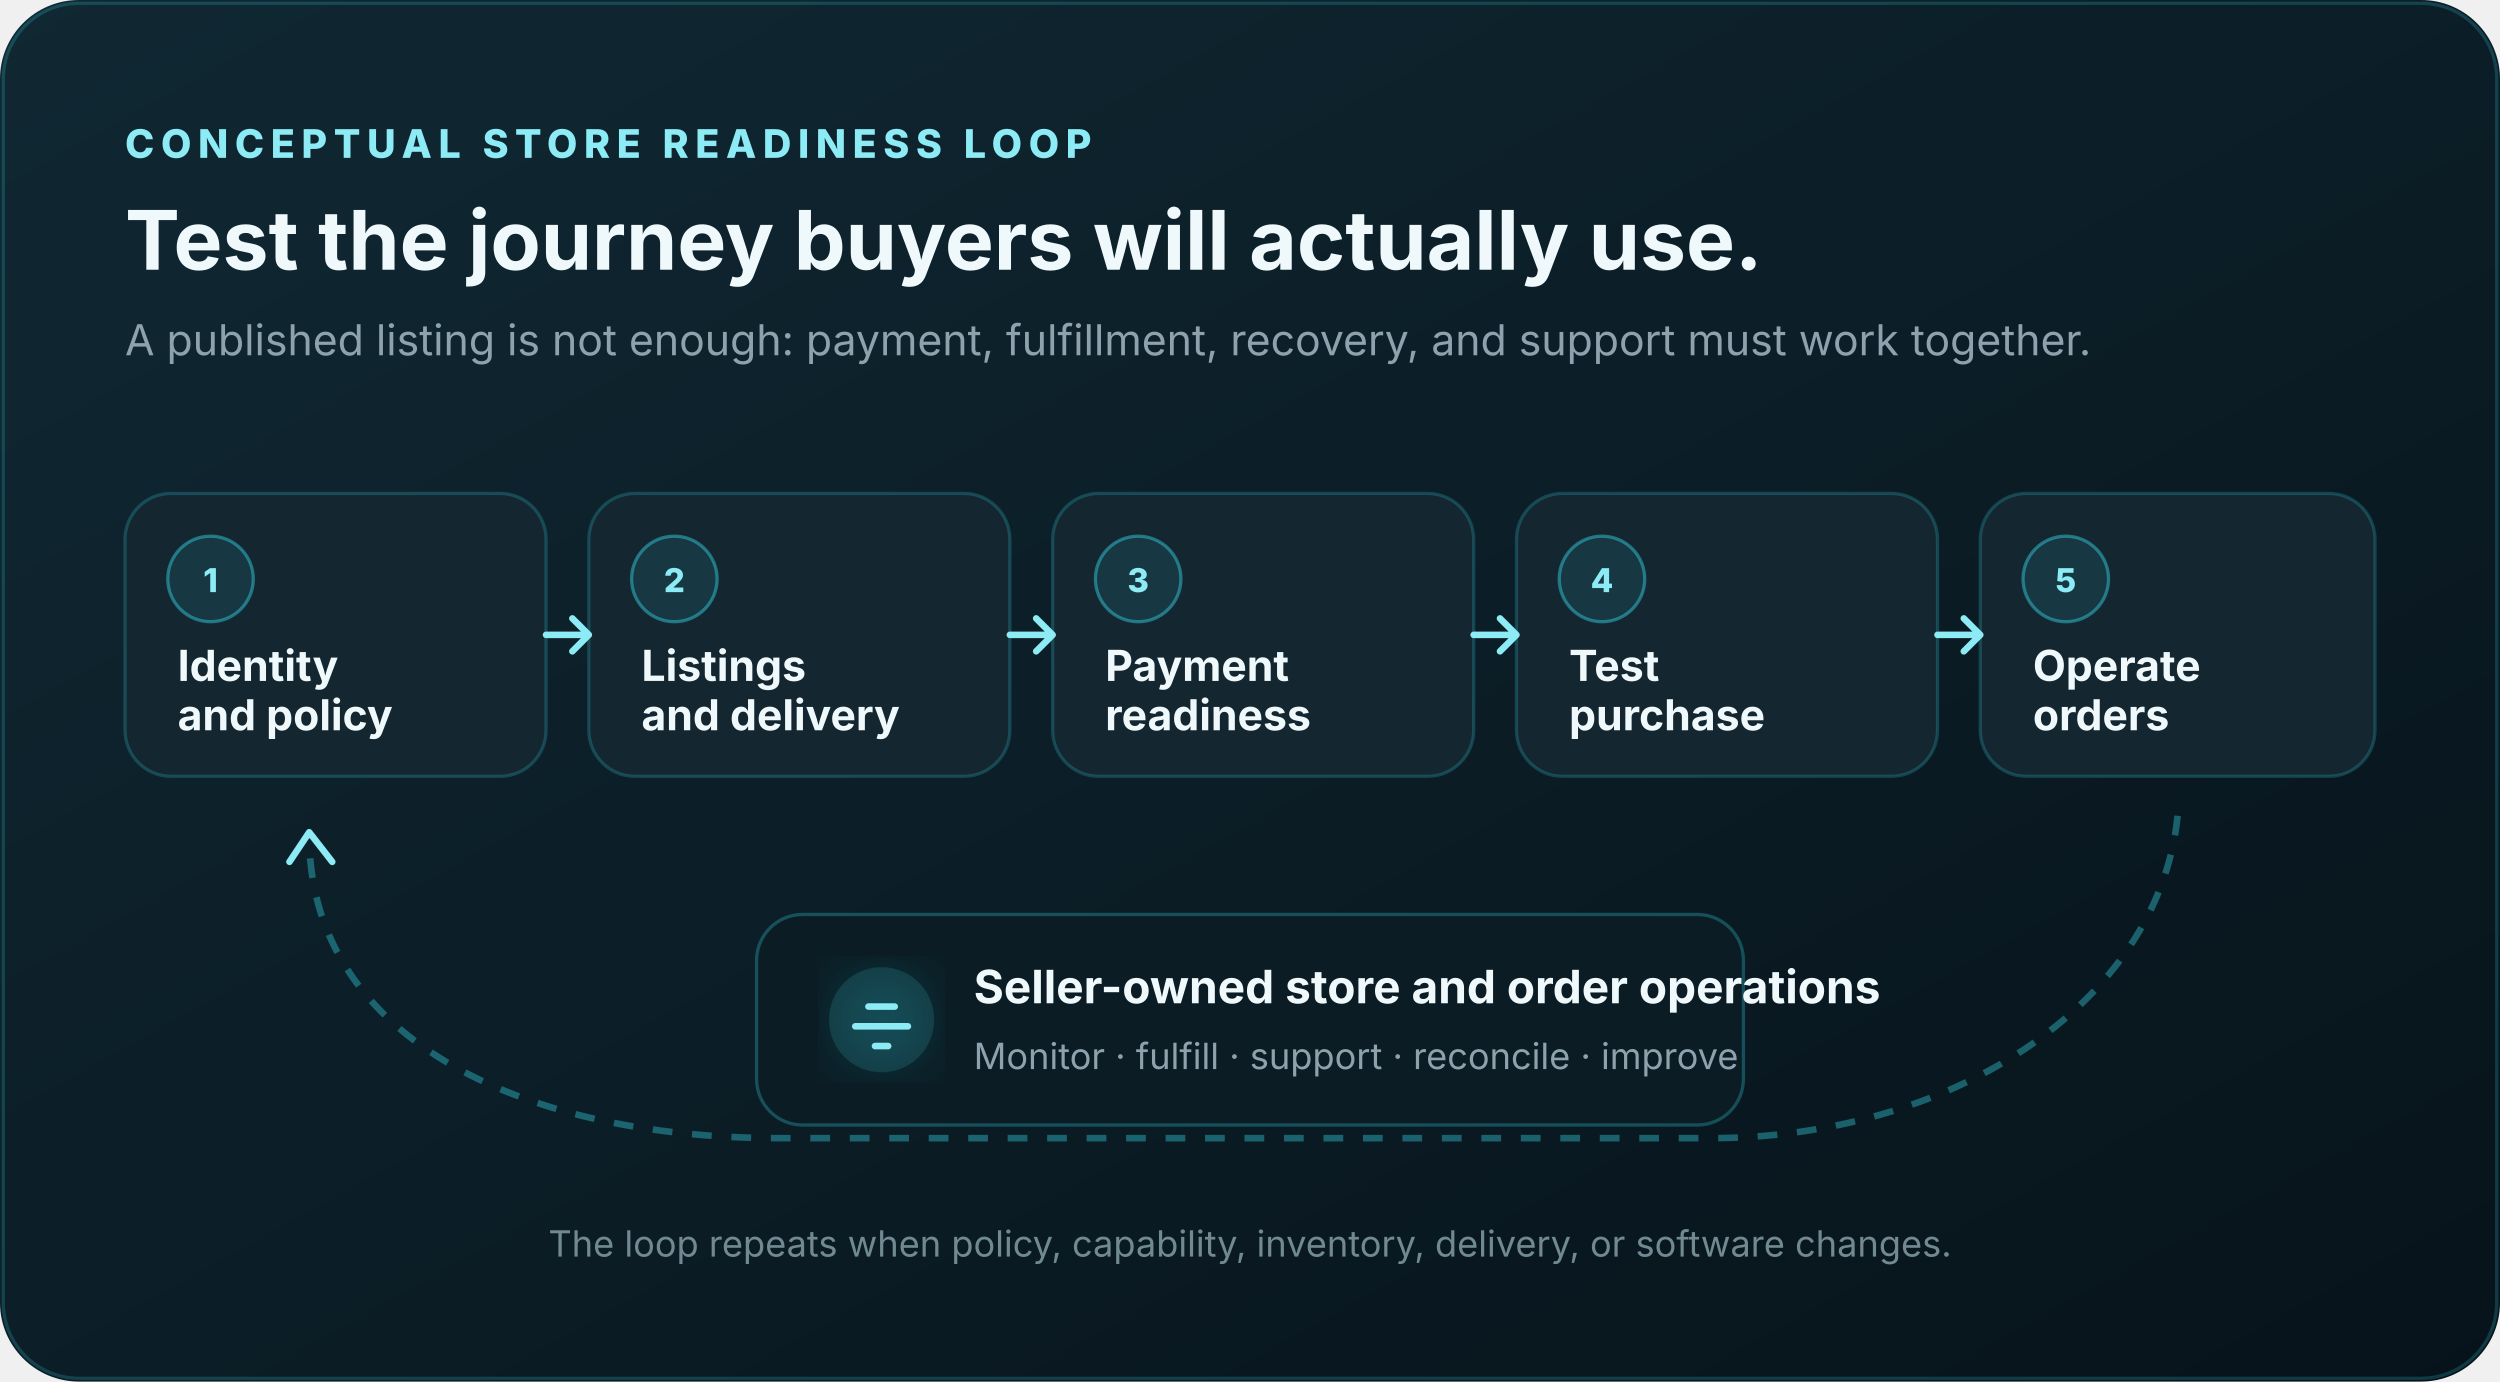
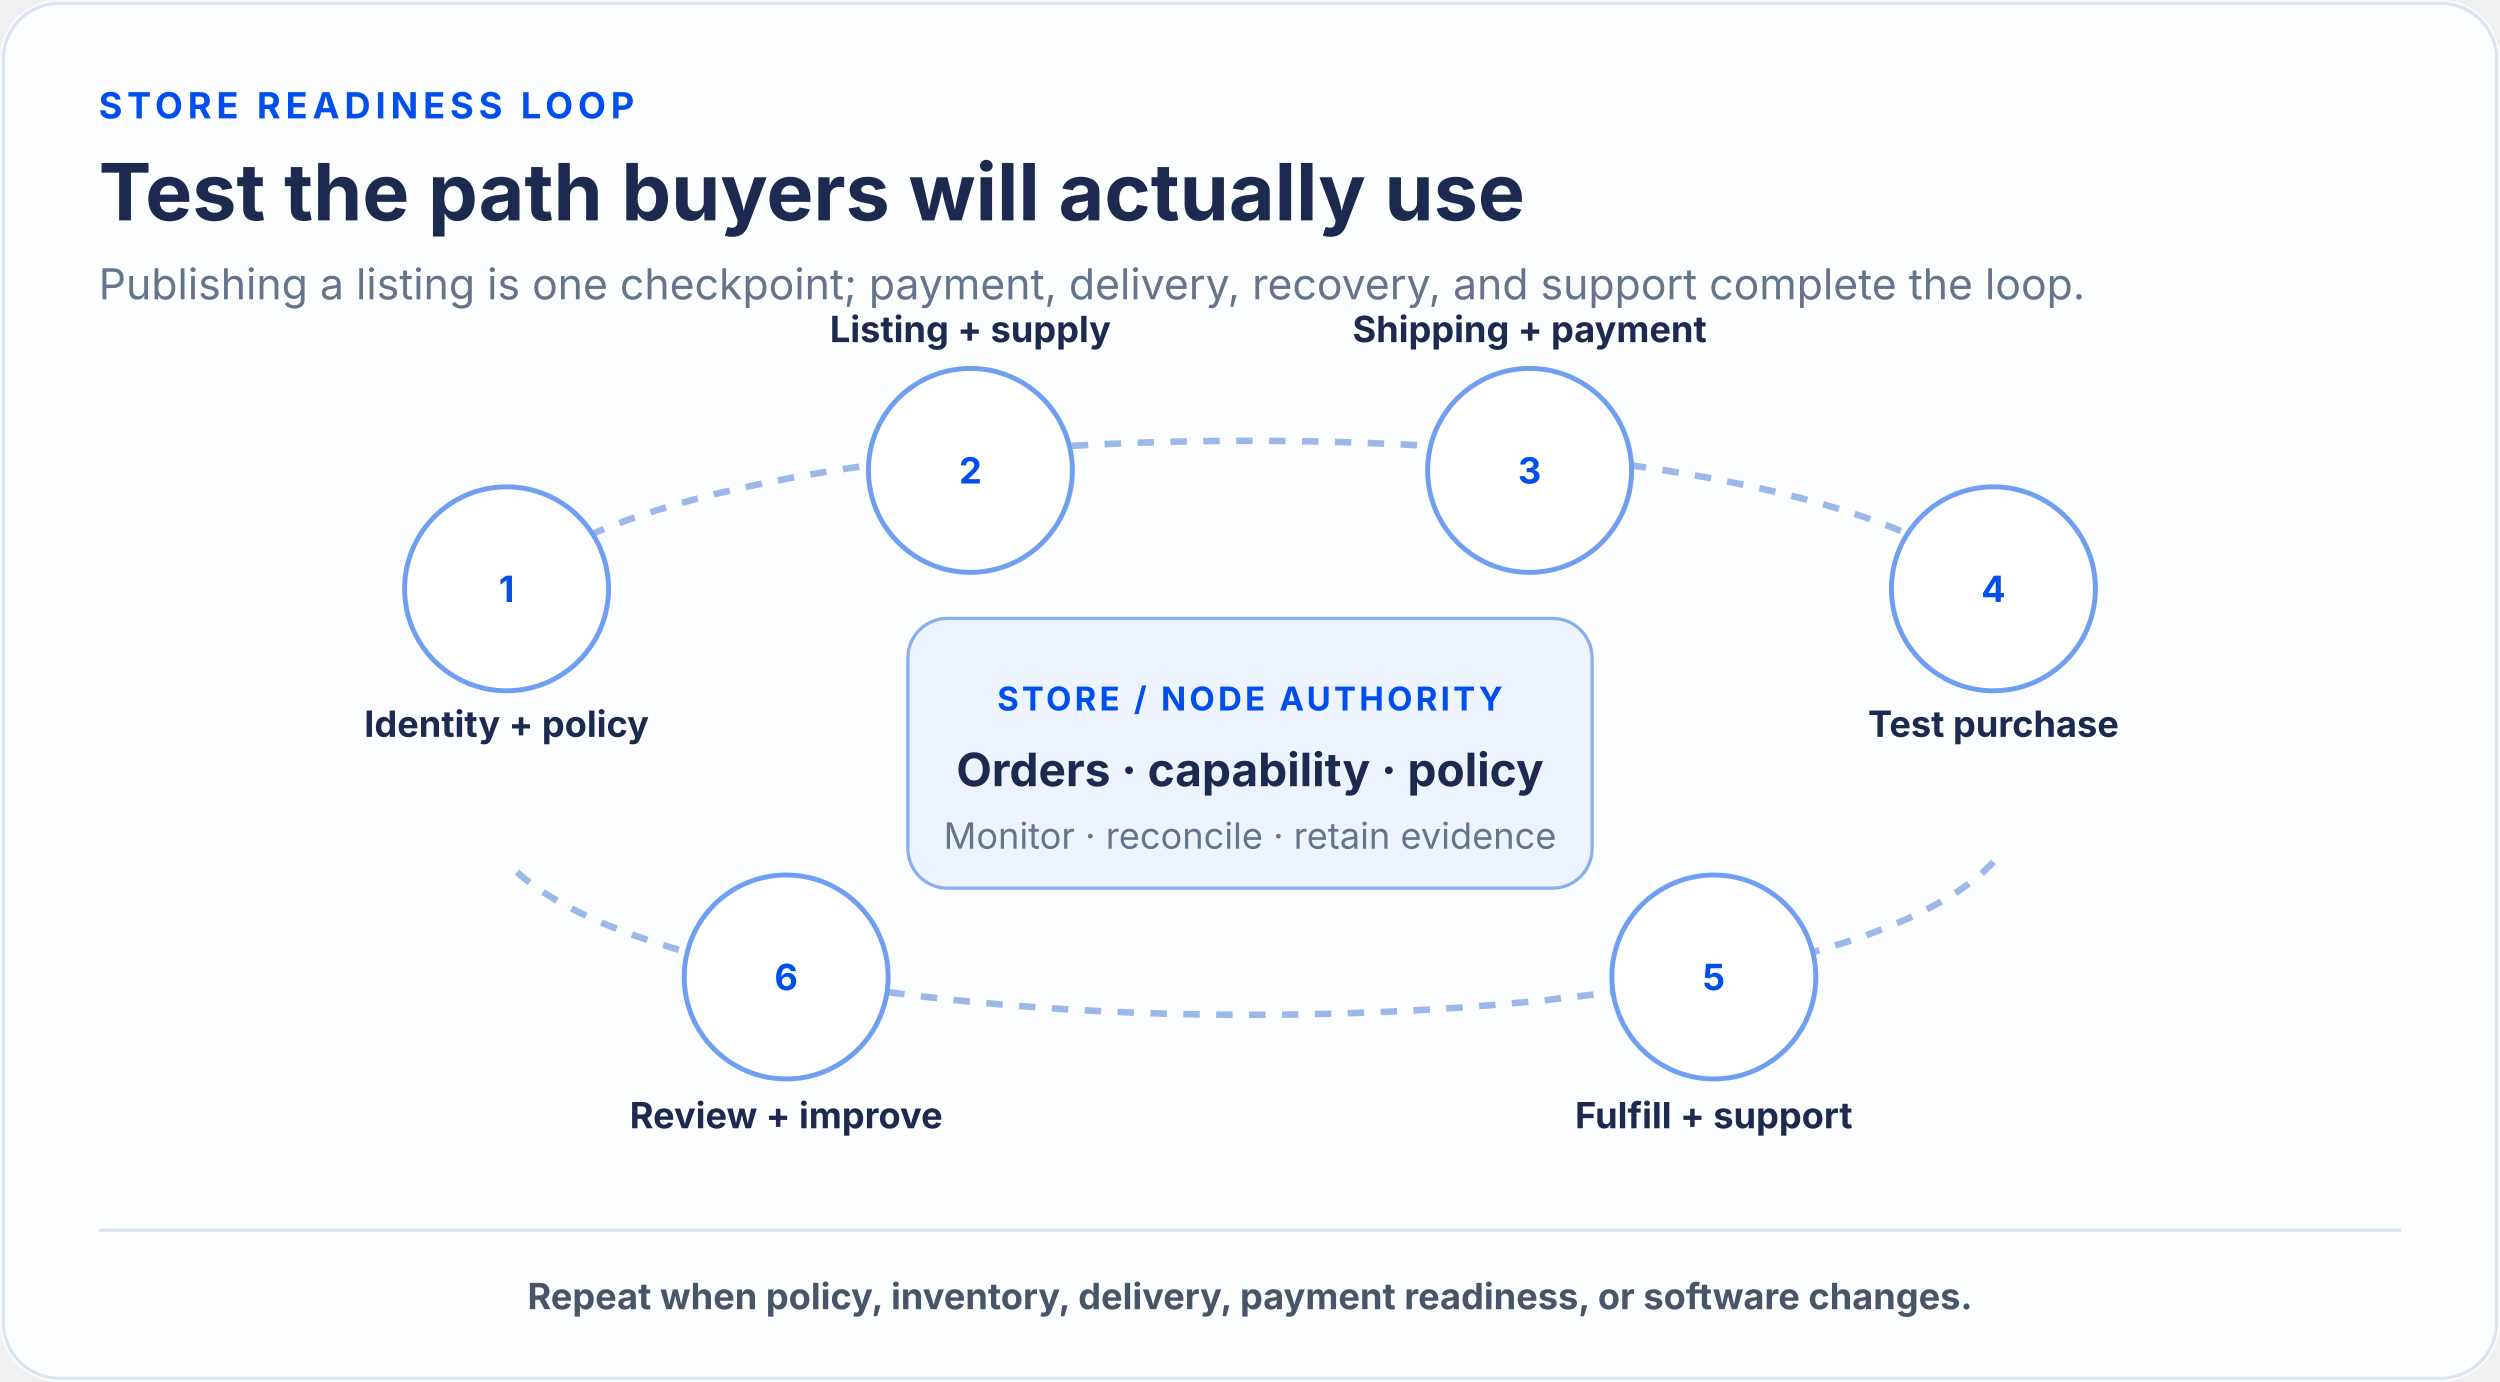
<svg xmlns="http://www.w3.org/2000/svg" width="760" height="420" viewBox="0 0 760 420" role="img" aria-labelledby="title desc">
-   <defs>
-     <linearGradient id="bg" x1="0" y1="0" x2="1" y2="1">
-       <stop offset="0" stop-color="#102833" />
-       <stop offset="1" stop-color="#07131a" />
-     </linearGradient>
-     <filter id="glow">
-       <feGaussianBlur stdDeviation="8" result="b" />
-       <feMerge>
-         <feMergeNode in="b" />
-         <feMergeNode in="SourceGraphic" />
-       </feMerge>
-     </filter>
-   </defs>
-   <rect width="760" height="420" rx="24" fill="url(#bg)" />
-   <rect x="1" y="1" width="758" height="418" rx="23" fill="none" stroke="#35d7e8" stroke-opacity=".2" />
-   <g font-family="Inter, system-ui, sans-serif">
-     <text x="38" y="48" fill="#8cebf4" font-size="12" font-weight="800" letter-spacing="2">CONCEPTUAL STORE READINESS LOOP</text>
-     <text x="38" y="82" fill="#eff8fb" font-size="25" font-weight="750">Test the journey buyers will actually use.</text>
-     <text x="38" y="108" fill="#8da2ad" font-size="13">A published listing is not enough: payment, fulfillment, recovery, and support must work together.</text>
-     <g fill="#142630" stroke="#35d7e8" stroke-opacity=".22">
-       <rect x="38" y="150" width="128" height="86" rx="14" />
-       <rect x="179" y="150" width="128" height="86" rx="14" />
-       <rect x="320" y="150" width="128" height="86" rx="14" />
-       <rect x="461" y="150" width="128" height="86" rx="14" />
-       <rect x="602" y="150" width="120" height="86" rx="14" />
+   <rect width="760" height="420" rx="18" fill="#fbfdff" />
+   <rect x="1" y="1" width="758" height="418" rx="17" fill="none" stroke="#dbe5f1" />
+   <g font-family="Inter, ui-sans-serif, system-ui, sans-serif">
+     <text x="30" y="36" fill="#004eeb" font-size="11" font-weight="700" letter-spacing="1.5">STORE READINESS LOOP</text>
+     <text x="30" y="67" fill="#1b2a4e" font-size="24" font-weight="750">Test the path buyers will actually use</text>
+     <text x="30" y="91" fill="#64748b" font-size="13">Publishing a listing is one checkpoint; payment, delivery, recovery, and support complete the loop.</text>
+     <path d="M154 179C211 119 549 119 606 179M606 262C549 324 211 324 154 262" fill="none" stroke="#9bb8e8" stroke-width="2" stroke-dasharray="5 5" />
+     <g fill="#ffffff" stroke="#6f9ff1" stroke-width="1.5">
+       <circle cx="154" cy="179" r="31" />
+       <circle cx="295" cy="143" r="31" />
+       <circle cx="465" cy="143" r="31" />
+       <circle cx="606" cy="179" r="31" />
+       <circle cx="521" cy="297" r="31" />
+       <circle cx="239" cy="297" r="31" />
    </g>
-     <g fill="#35d7e8" fill-opacity=".1" stroke="#35d7e8" stroke-opacity=".45">
-       <circle cx="64" cy="176" r="13" />
-       <circle cx="205" cy="176" r="13" />
-       <circle cx="346" cy="176" r="13" />
-       <circle cx="487" cy="176" r="13" />
-       <circle cx="628" cy="176" r="13" />
+     <g fill="#004eeb" font-size="11" font-weight="750" text-anchor="middle">
+       <text x="154" y="183">1</text>
+       <text x="295" y="147">2</text>
+       <text x="465" y="147">3</text>
+       <text x="606" y="183">4</text>
+       <text x="521" y="301">5</text>
+       <text x="239" y="301">6</text>
    </g>
-     <g fill="#8cebf4" font-size="10" font-weight="800" text-anchor="middle">
-       <text x="64" y="180">1</text>
-       <text x="205" y="180">2</text>
-       <text x="346" y="180">3</text>
-       <text x="487" y="180">4</text>
-       <text x="628" y="180">5</text>
+     <g fill="#1b2a4e" font-size="11" font-weight="700" text-anchor="middle">
+       <text x="154" y="224">Identity + policy</text>
+       <text x="295" y="104">Listing + supply</text>
+       <text x="465" y="104">Shipping + payment</text>
+       <text x="606" y="224">Test purchase</text>
+       <text x="521" y="343">Fulfill + support</text>
+       <text x="239" y="343">Review + improve</text>
    </g>
-     <g fill="#eff8fb" font-size="13" font-weight="700">
-       <text x="54" y="207">Identity</text>
-       <text x="54" y="222">and policy</text>
-       <text x="195" y="207">Listings</text>
-       <text x="195" y="222">and delivery</text>
-       <text x="336" y="207">Payment</text>
-       <text x="336" y="222">readiness</text>
-       <text x="477" y="207">Test</text>
-       <text x="477" y="222">purchase</text>
-       <text x="618" y="207">Operate</text>
-       <text x="618" y="222">orders</text>
-     </g>
-     <g stroke="#8cebf4" stroke-width="2" fill="none" stroke-linecap="round" stroke-linejoin="round">
-       <path d="M166 193h13m-5-5 5 5-5 5M307 193h13m-5-5 5 5-5 5M448 193h13m-5-5 5 5-5 5M589 193h13m-5-5 5 5-5 5" />
-     </g>
-     <path d="M662 248c-6 58-70 98-142 98H237c-81 0-143-32-143-92" fill="none" stroke="#35d7e8" stroke-opacity=".38" stroke-width="2" stroke-dasharray="6 6" />
-     <path d="m88 262 6-9 7 9" fill="none" stroke="#8cebf4" stroke-width="2" stroke-linecap="round" stroke-linejoin="round" />
-     <rect x="230" y="278" width="300" height="64" rx="14" fill="#0b1c24" stroke="#35d7e8" stroke-opacity=".28" />
-     <circle cx="268" cy="310" r="16" fill="#35d7e8" fill-opacity=".14" filter="url(#glow)" />
-     <path d="M260 312h16M264 306h8M266 318h4" stroke="#8cebf4" stroke-width="2" stroke-linecap="round" />
-     <text x="296" y="305" fill="#eff8fb" font-size="14" font-weight="700">Seller-owned store and order operations</text>
-     <text x="296" y="325" fill="#8da2ad" font-size="11">Monitor · fulfill · support · reconcile · improve</text>
-     <text x="380" y="382" text-anchor="middle" fill="#718991" font-size="11">The loop repeats when policy, capability, inventory, delivery, or software changes.</text>
+     <rect x="276" y="188" width="208" height="82" rx="12" fill="#eef4ff" stroke="#8aafea" />
+     <text x="380" y="216" text-anchor="middle" fill="#004eeb" font-size="10" font-weight="750" letter-spacing="1">STORE / NODE AUTHORITY</text>
+     <text x="380" y="239" text-anchor="middle" fill="#1b2a4e" font-size="14" font-weight="700">Orders · capability · policy</text>
+     <text x="380" y="258" text-anchor="middle" fill="#64748b" font-size="11">Monitor · reconcile · retain evidence</text>
+     <line x1="30" y1="374" x2="730" y2="374" stroke="#dbe5f1" />
+     <text x="380" y="398" text-anchor="middle" fill="#475569" font-size="11" font-weight="650">Repeat when policy, inventory, delivery, payment readiness, or software changes.</text>
  </g>
</svg>
